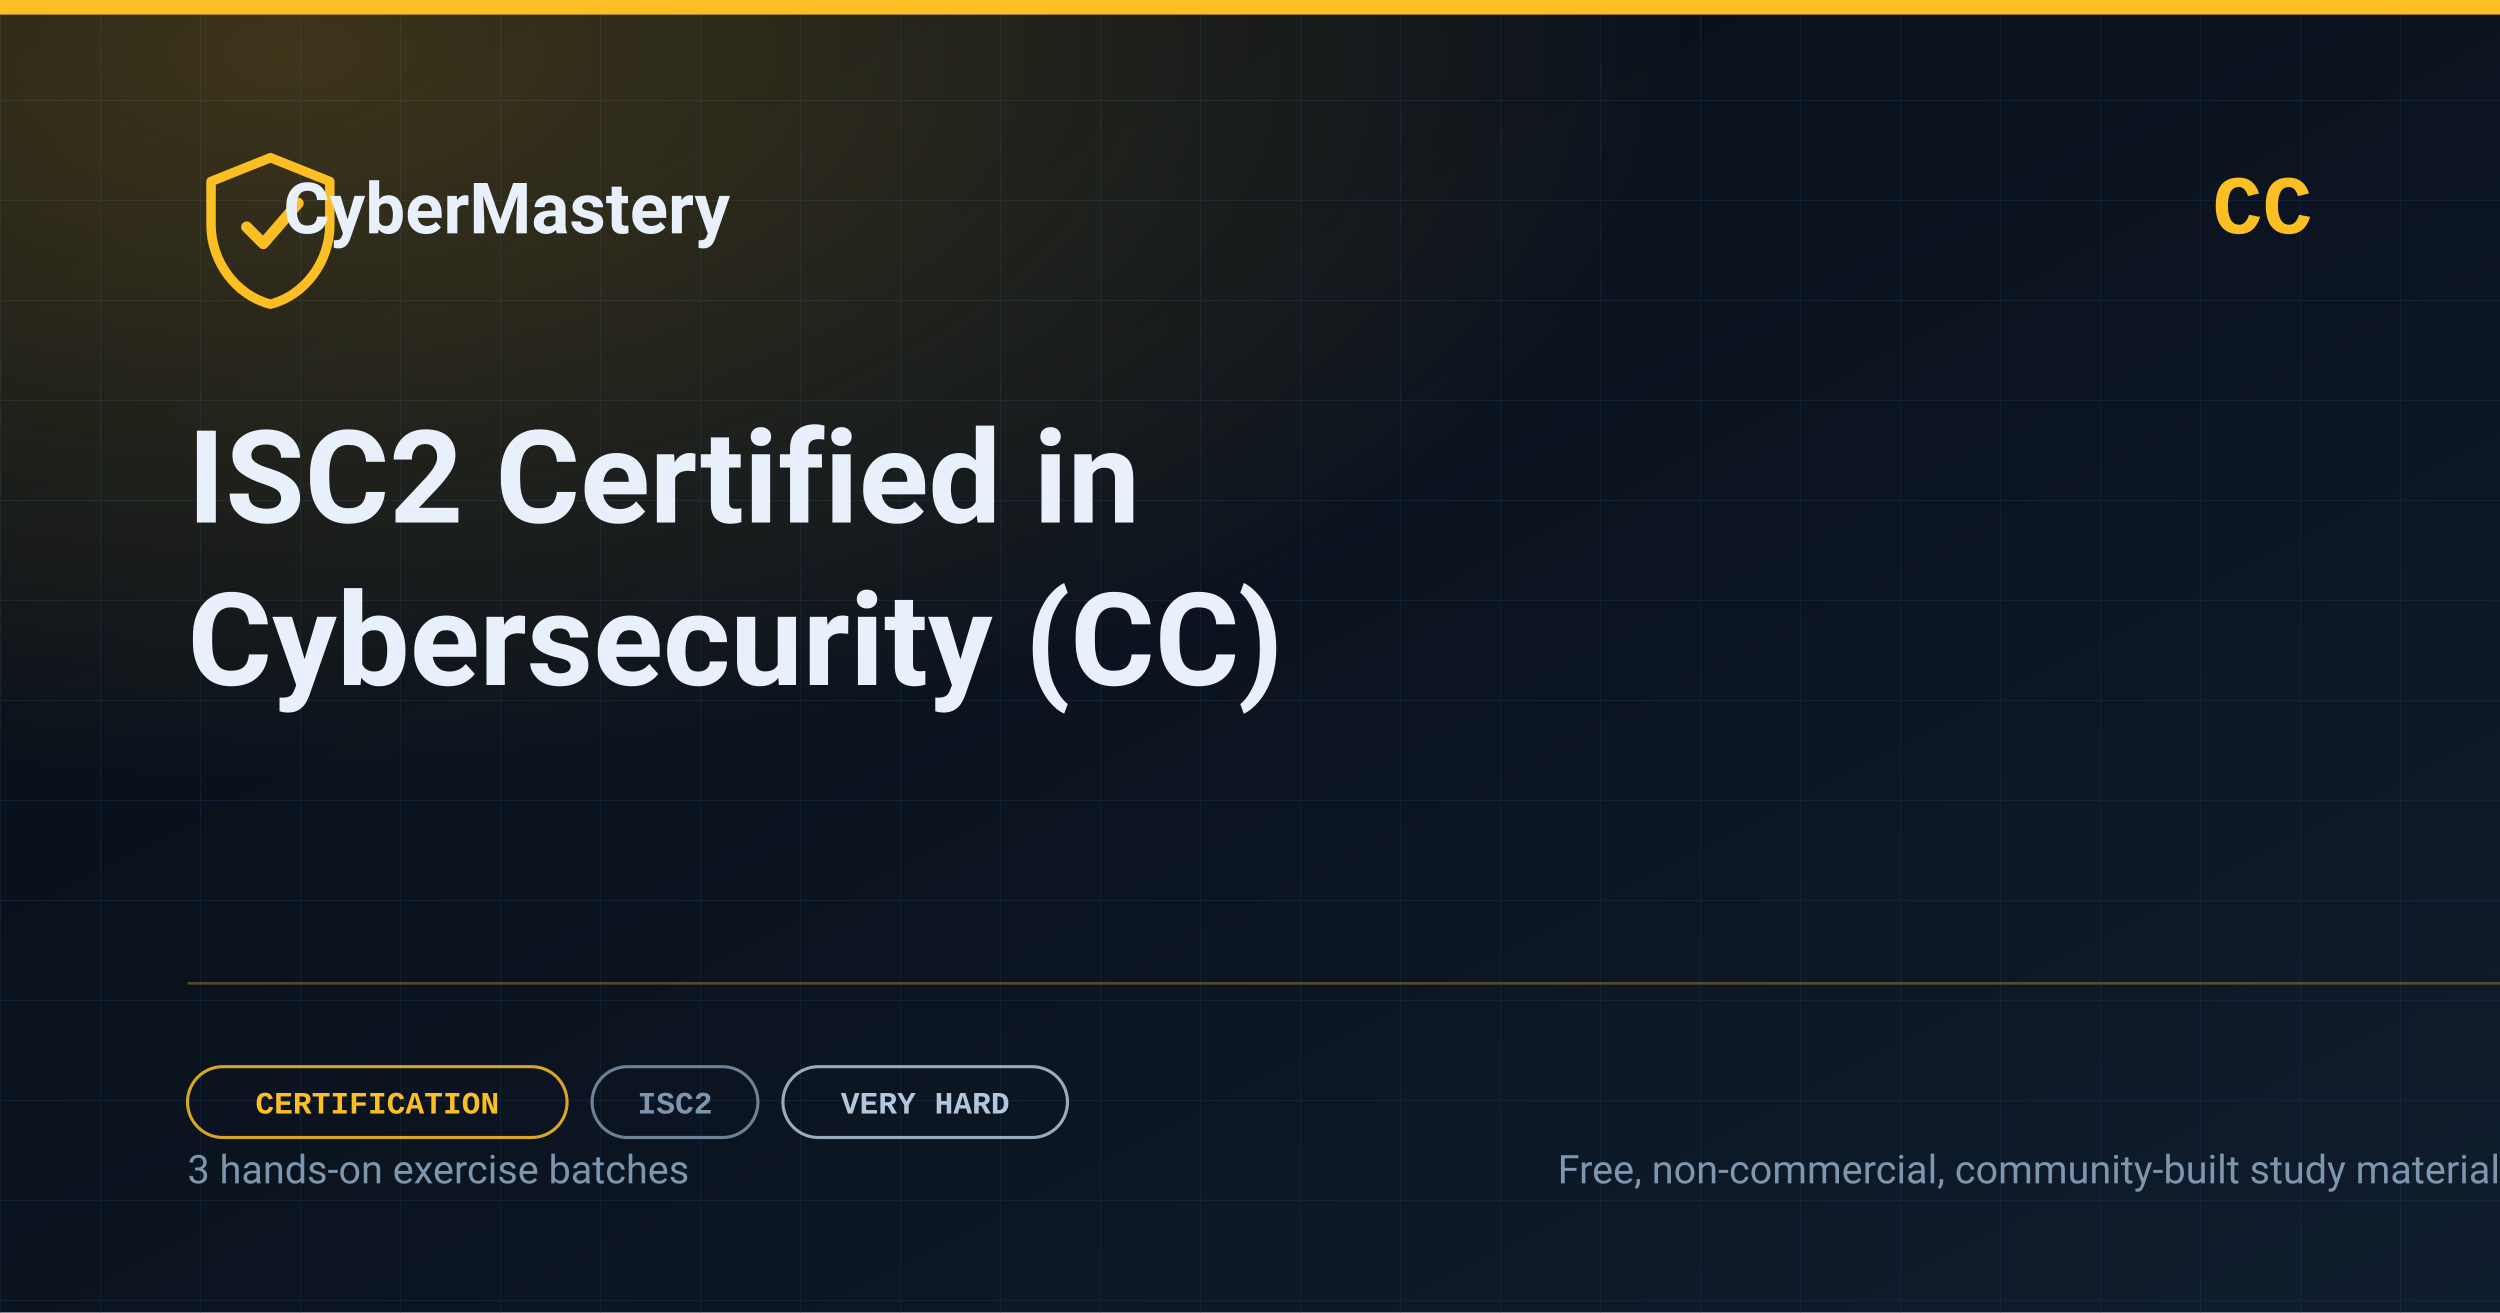
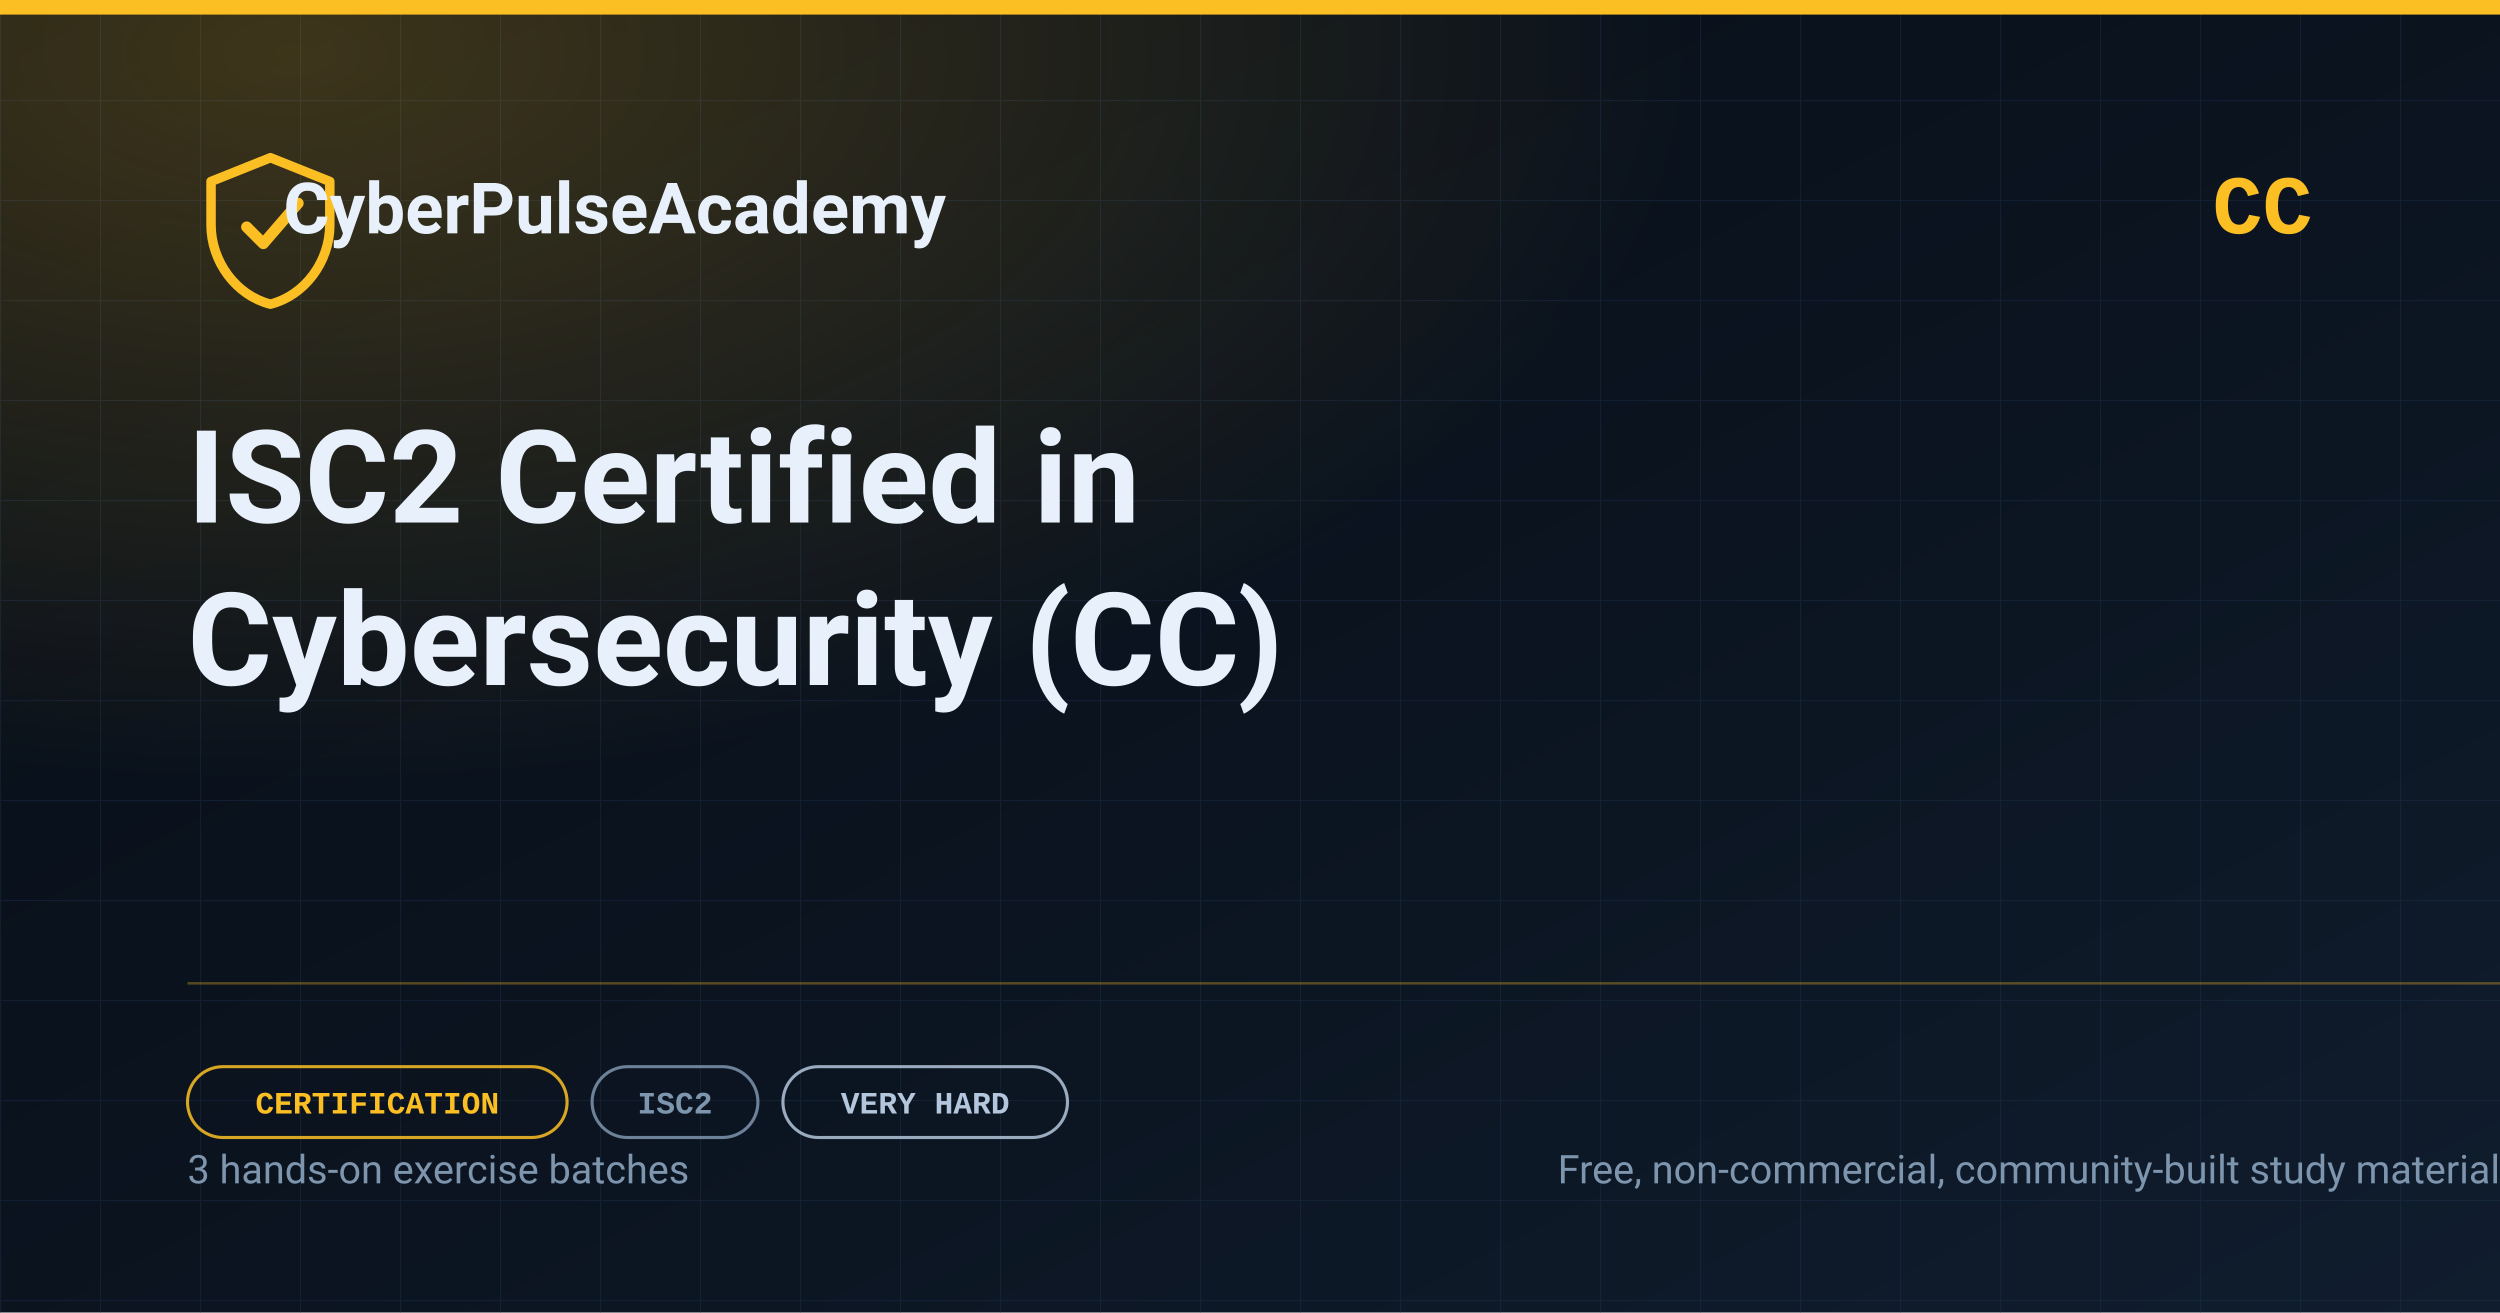
- <svg xmlns="http://www.w3.org/2000/svg" width="1200" height="630" viewBox="0 0 1200 630" role="img" aria-label="CyberMastery study topic">
+ <svg xmlns="http://www.w3.org/2000/svg" width="1200" height="630" viewBox="0 0 1200 630" role="img" aria-label="CyberPulseAcademy study topic">
  <defs>
    <linearGradient id="cmOGBg" x1="0" y1="0" x2="1" y2="1">
      <stop offset="0%" stop-color="#070d16" />
      <stop offset="55%" stop-color="#0b1420" />
      <stop offset="100%" stop-color="#101d2e" />
    </linearGradient>
    <radialGradient id="cmOGGlow" cx="0.12" cy="0.04" r="0.9">
      <stop offset="0%" stop-color="#fbbf24" stop-opacity="0.22" />
      <stop offset="62%" stop-color="#fbbf24" stop-opacity="0" />
    </radialGradient>
    <pattern id="cmOGGrid" width="48" height="48" patternUnits="userSpaceOnUse">
      <path d="M48 0H0v48" fill="none" stroke="#1e3350" stroke-width="1" opacity="0.4" />
    </pattern>
  </defs>
  <rect width="1200" height="630" fill="url(#cmOGBg)" />
  <rect width="1200" height="630" fill="url(#cmOGGrid)" />
  <rect width="1200" height="630" fill="url(#cmOGGlow)" />
  <rect x="0" y="0" width="1200" height="7" fill="#fbbf24" />
  <g transform="translate(88,70) scale(1.9)">
    <path d="M22 3 7 9v11c0 9.2 6.3 17.8 15 20 8.7-2.2 15-10.8 15-20V9l-15-6z" fill="none" stroke="#fbbf24" stroke-width="2.4" stroke-linejoin="round" />
    <path d="M16 20.5l4.2 4.2L29 14.5" fill="none" stroke="#fbbf24" stroke-width="2.8" stroke-linecap="round" stroke-linejoin="round" />
  </g>
-   <text x="136" y="112" font-family="system-ui,-apple-system,'Segoe UI',Roboto,Arial,sans-serif" font-size="34" font-weight="700" fill="#e8f1fb">CyberMastery</text>
+   <text x="136" y="112" font-family="system-ui,-apple-system,'Segoe UI',Roboto,Arial,sans-serif" font-size="34" font-weight="700" fill="#e8f1fb">CyberPulseAcademy</text>
  <text x="1110.0" y="112.0" text-anchor="end" font-family="ui-monospace,SFMono-Regular,Menlo,Consolas,'Liberation Mono',monospace" font-size="40.0" font-weight="700" fill="#fbbf24">CC</text>
  <text x="90.0" y="250.8" font-family="system-ui,-apple-system,'Segoe UI',Roboto,'Helvetica Neue',Arial,sans-serif" font-size="62.0" font-weight="700" fill="#e8f1fb">ISC2 Certified in</text>
  <text x="90.0" y="328.8" font-family="system-ui,-apple-system,'Segoe UI',Roboto,'Helvetica Neue',Arial,sans-serif" font-size="62.0" font-weight="700" fill="#e8f1fb">Cybersecurity (CC)</text>
  <line x1="90.0" y1="472.0" x2="1200" y2="472.0" stroke="#fbbf24" stroke-width="1.2" opacity="0.32" />
  <rect x="90.0" y="512.0" width="182.2" height="34.0" rx="17.0" fill="none" stroke="#fbbf24" stroke-width="1.5" opacity="0.85" />
  <text x="181.1" y="534.5" text-anchor="middle" font-family="ui-monospace,SFMono-Regular,Menlo,Consolas,'Liberation Mono',monospace" font-size="15.0" font-weight="700" fill="#fbbf24">CERTIFICATION</text>
  <rect x="284.2" y="512.0" width="79.6" height="34.0" rx="17.0" fill="none" stroke="#7e95ae" stroke-width="1.5" opacity="0.85" />
  <text x="324.0" y="534.5" text-anchor="middle" font-family="ui-monospace,SFMono-Regular,Menlo,Consolas,'Liberation Mono',monospace" font-size="15.0" font-weight="700" fill="#7e95ae">ISC2</text>
  <rect x="375.8" y="512.0" width="136.6" height="34.0" rx="17.0" fill="none" stroke="#b3c6db" stroke-width="1.5" opacity="0.85" />
  <text x="444.1" y="534.5" text-anchor="middle" font-family="ui-monospace,SFMono-Regular,Menlo,Consolas,'Liberation Mono',monospace" font-size="15.0" font-weight="700" fill="#b3c6db">VERY HARD</text>
  <text x="90.0" y="568.0" font-family="system-ui,-apple-system,'Segoe UI',Roboto,Arial,sans-serif" font-size="19" fill="#7e95ae">3 hands-on exercise batches</text>
  <text x="1200" y="568.0" text-anchor="end" font-family="system-ui,-apple-system,'Segoe UI',Roboto,Arial,sans-serif" font-size="19" fill="#7e95ae">Free, non-commercial, community-built study material</text>
</svg>
